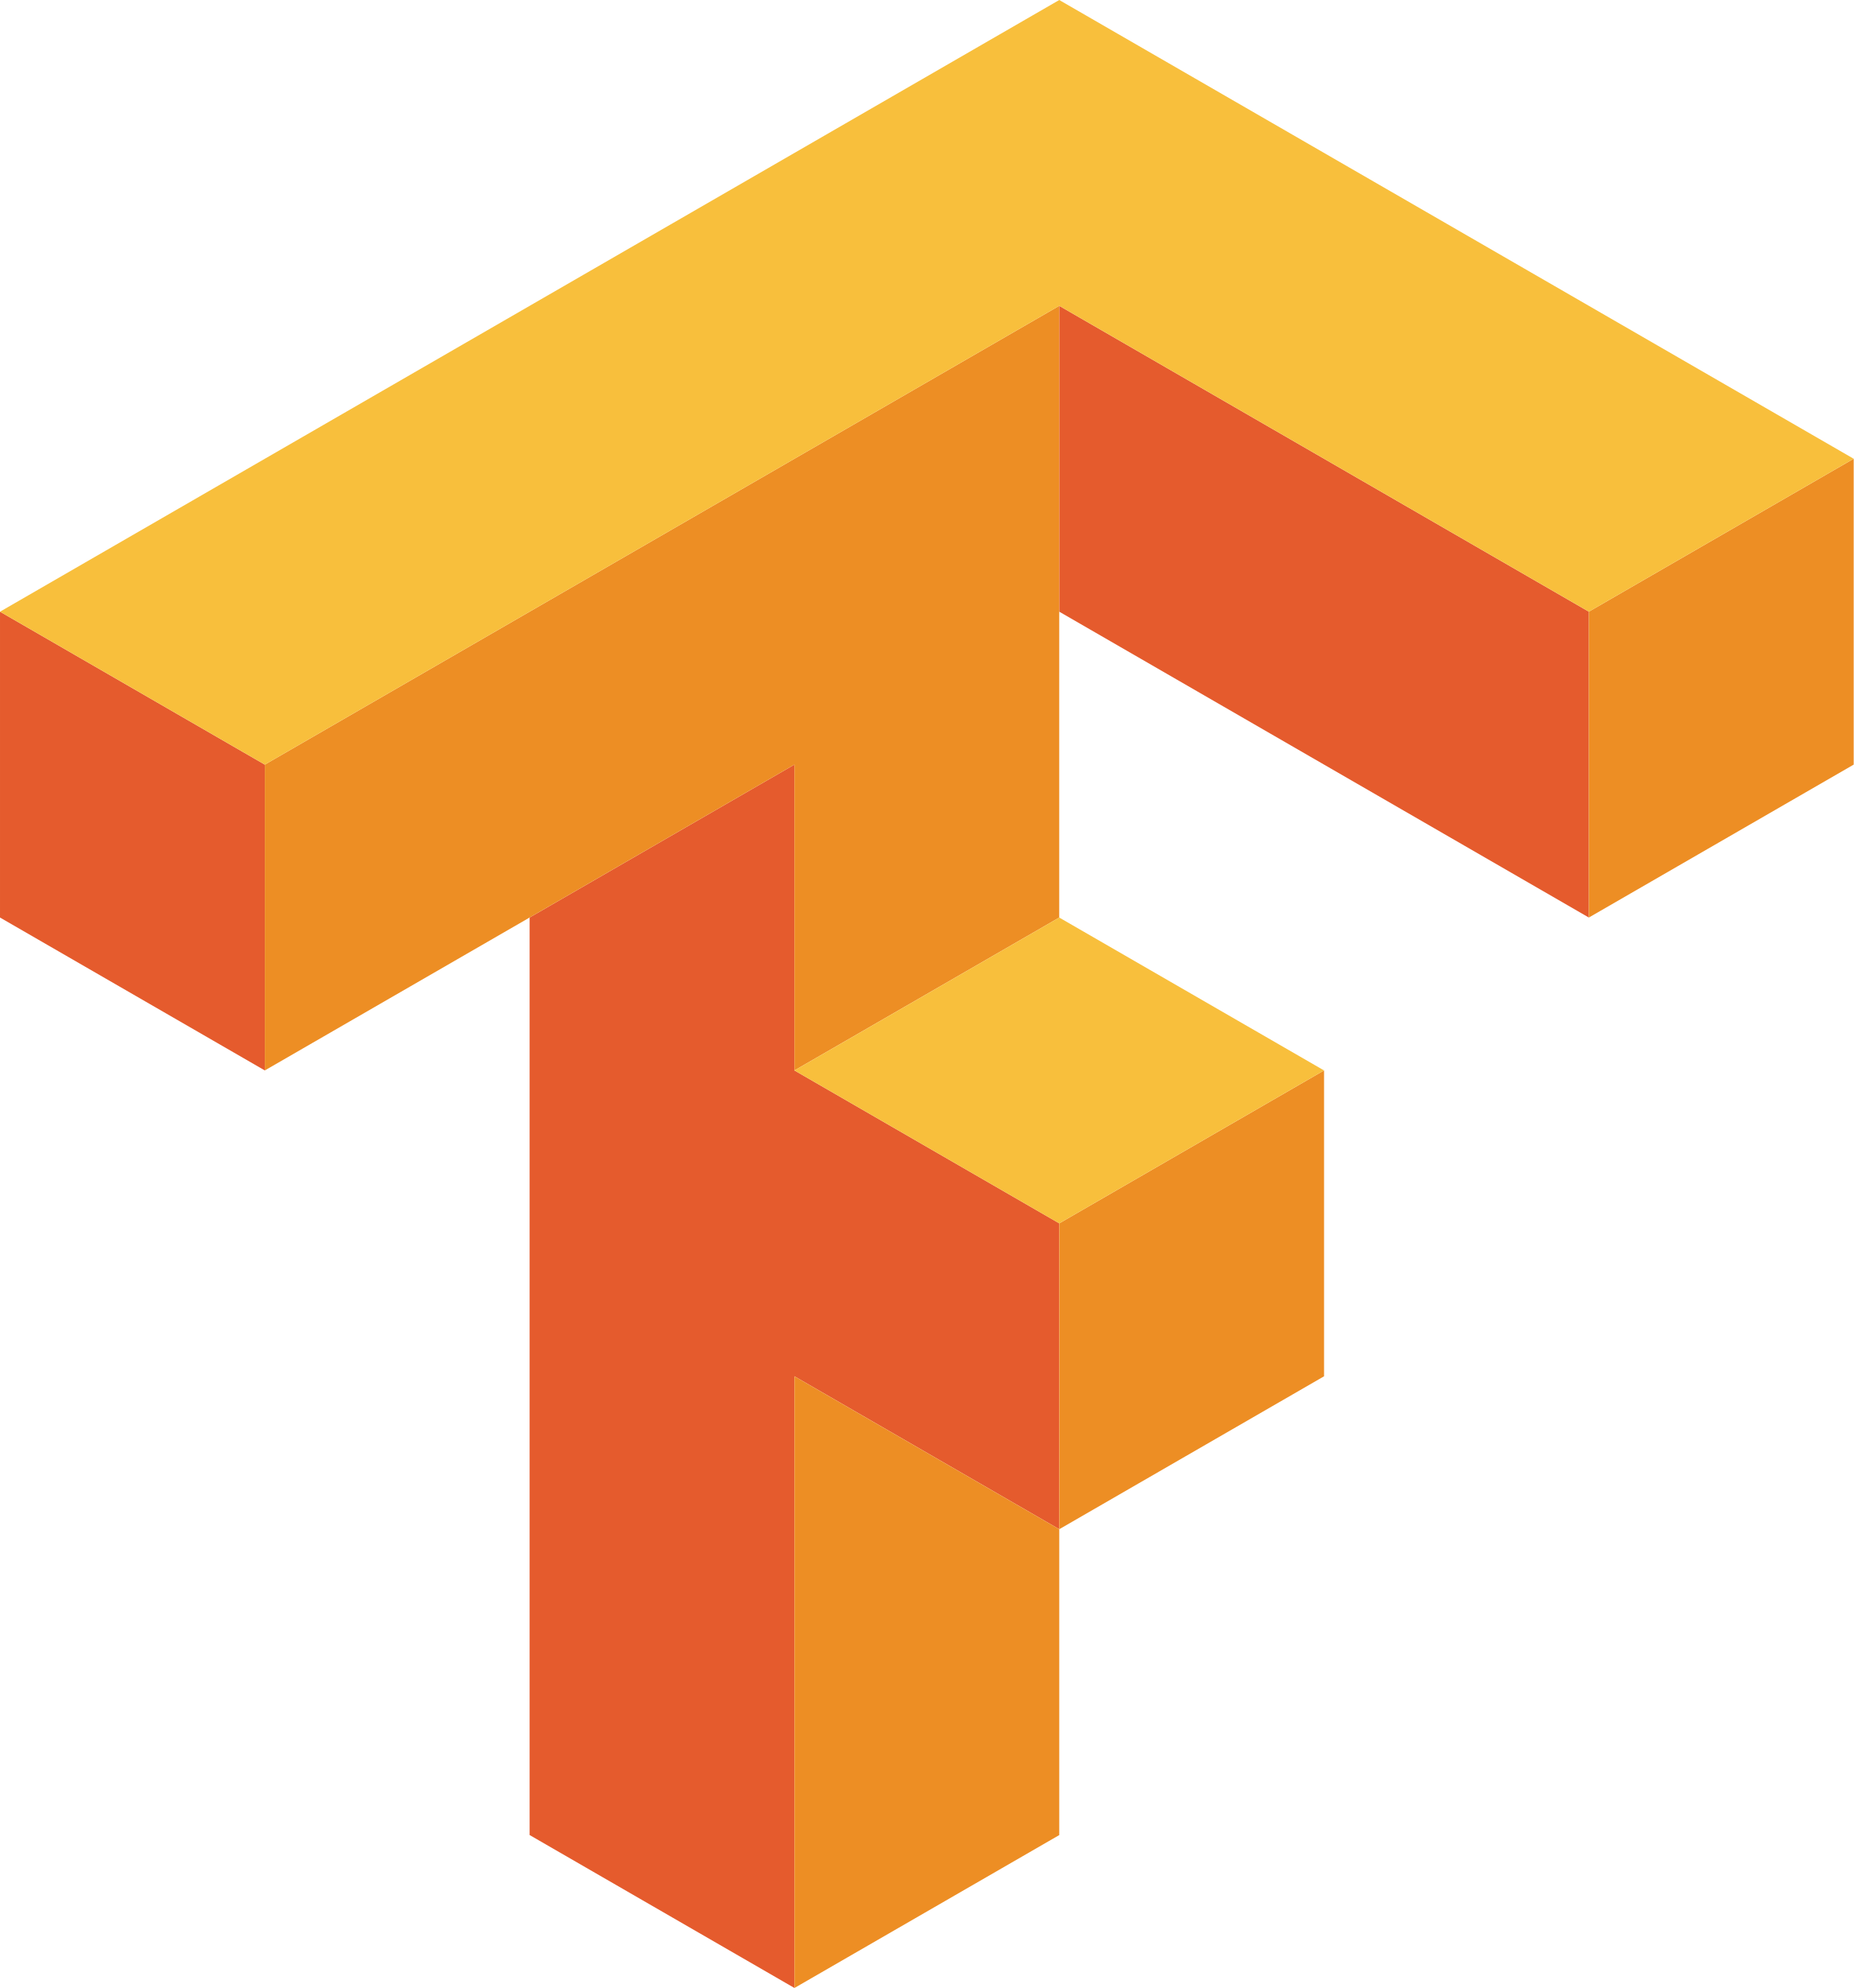
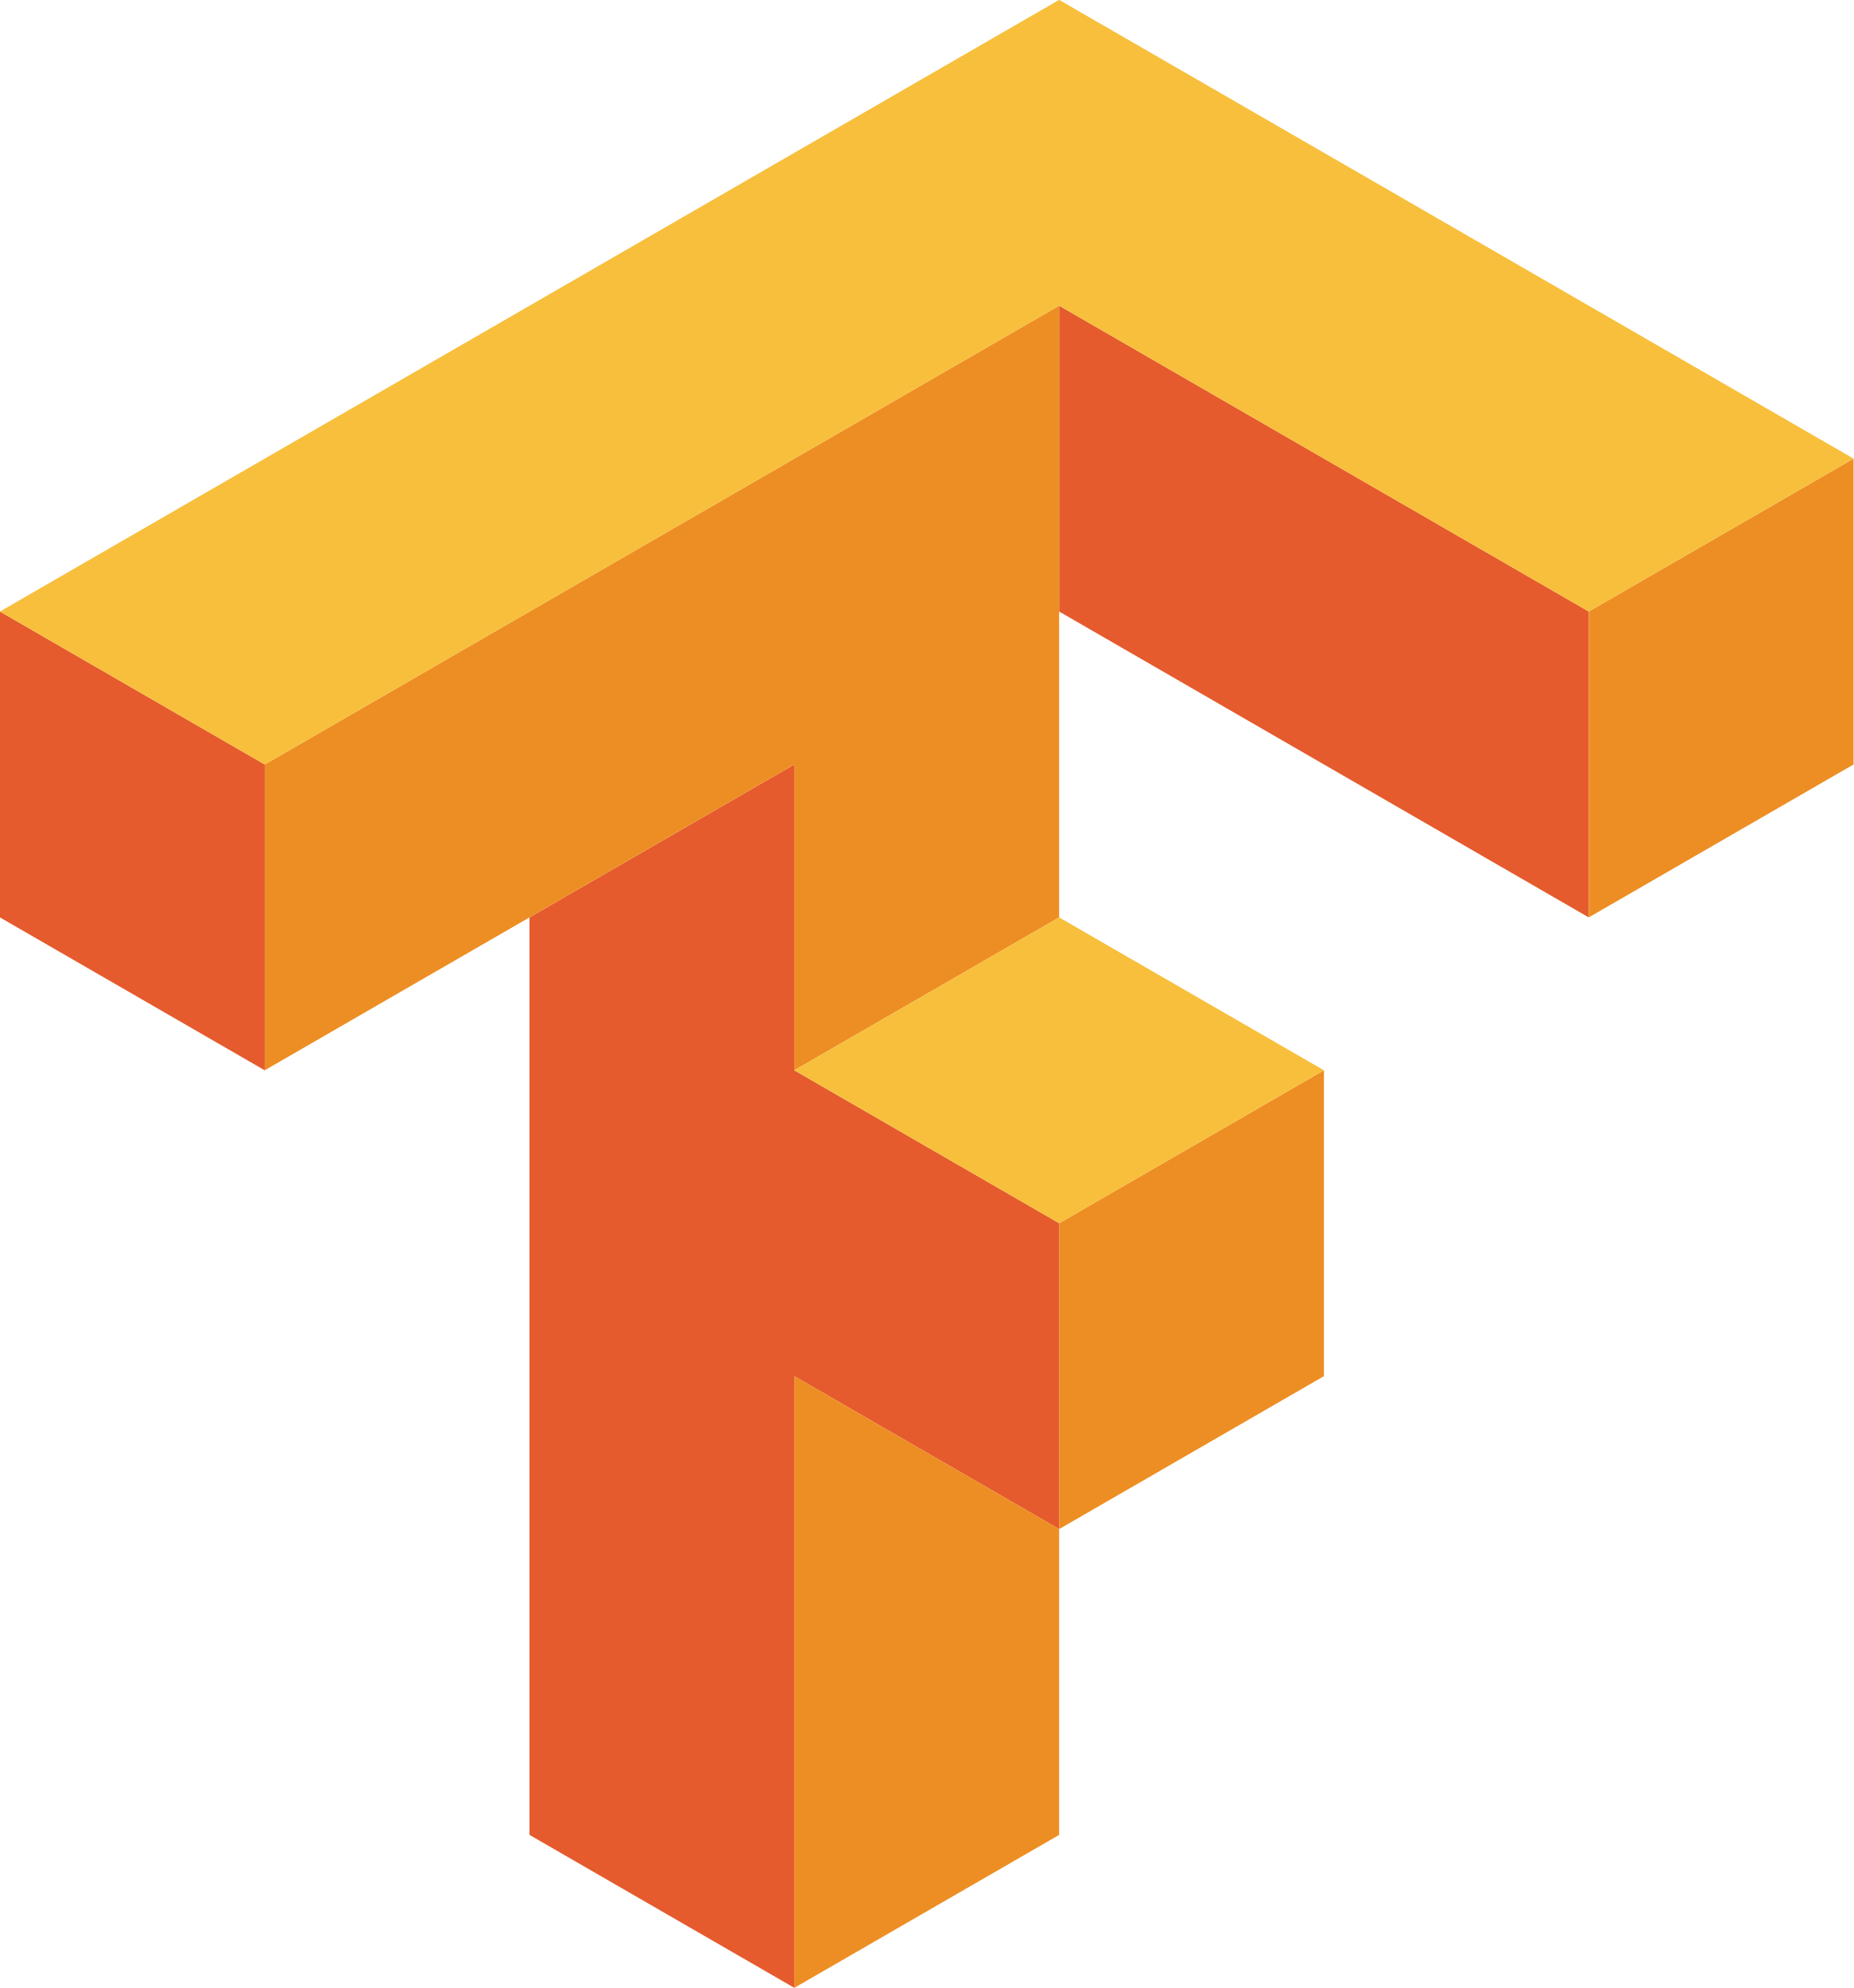
- <svg xmlns="http://www.w3.org/2000/svg" id="svg8" version="1.1" viewBox="0 0 30.311 32.5" height="122.834" width="114.561">
-   <defs id="defs2" />
-   <g transform="translate(-77.94253,-177)" id="layer1">
-     <g id="g4550">
-       <path style="fill:#e55b2d;fill-opacity:1" d="m 360.049,687.873 v 18.898 l 32.73,18.898 v -18.898 z m -65.463,18.898 v 18.898 l 16.365,9.447 V 716.221 Z m 49.096,9.449 -16.365,9.449 v 56.691 l 16.365,9.449 v -37.795 l 16.367,9.449 v -18.898 l -16.367,-9.449 z" transform="scale(0.2645833)" id="path4508" />
-       <path style="fill:#ed8e24;fill-opacity:1" d="m 360.049,687.873 -49.098,28.348 v 18.896 l 32.73,-18.896 v 18.896 l 16.367,-9.447 z m 49.098,9.449 -16.367,9.449 v 18.898 l 16.367,-9.449 z m -32.732,37.795 -16.365,9.449 v 18.898 l 16.365,-9.449 z m -16.365,28.348 -16.367,-9.449 v 37.795 l 16.367,-9.449 z" transform="scale(0.2645833)" id="path4491" />
-       <path style="fill:#f8bf3c;fill-opacity:1" d="m 360.049,668.977 -65.463,37.795 16.365,9.449 49.098,-28.348 32.73,18.898 16.367,-9.449 z m 0,56.693 -16.367,9.447 16.367,9.449 16.365,-9.449 z" transform="scale(0.2645833)" id="path4506" />
-     </g>
-   </g>
+ <svg xmlns="http://www.w3.org/2000/svg" width="114.561" height="122.834" viewBox="0 0 30.311 32.5">
+   <path d="M360.049 687.873v18.898l32.73 18.899v-18.9zm-65.463 18.898v18.899l16.365 9.447v-18.896Zm49.096 9.45-16.366 9.449v56.691l16.366 9.45v-37.795l16.367 9.449v-18.899l-16.367-9.449z" style="fill:#e55b2d;fill-opacity:1" transform="translate(-77.943 -177)scale(.26458)" />
+   <path d="m360.049 687.873-49.098 28.348v18.896l32.73-18.896v18.896l16.368-9.447zm49.097 9.45-16.367 9.448v18.899l16.367-9.45zm-32.732 37.794-16.365 9.45v18.898l16.365-9.45zm-16.365 28.348-16.367-9.45v37.796l16.367-9.45z" style="fill:#ed8e24;fill-opacity:1" transform="translate(-77.943 -177)scale(.26458)" />
+   <path d="m360.049 668.977-65.463 37.794 16.365 9.45 49.098-28.348 32.73 18.898 16.367-9.449zm0 56.693-16.367 9.447 16.367 9.45 16.365-9.45z" style="fill:#f8bf3c;fill-opacity:1" transform="translate(-77.943 -177)scale(.26458)" />
</svg>
